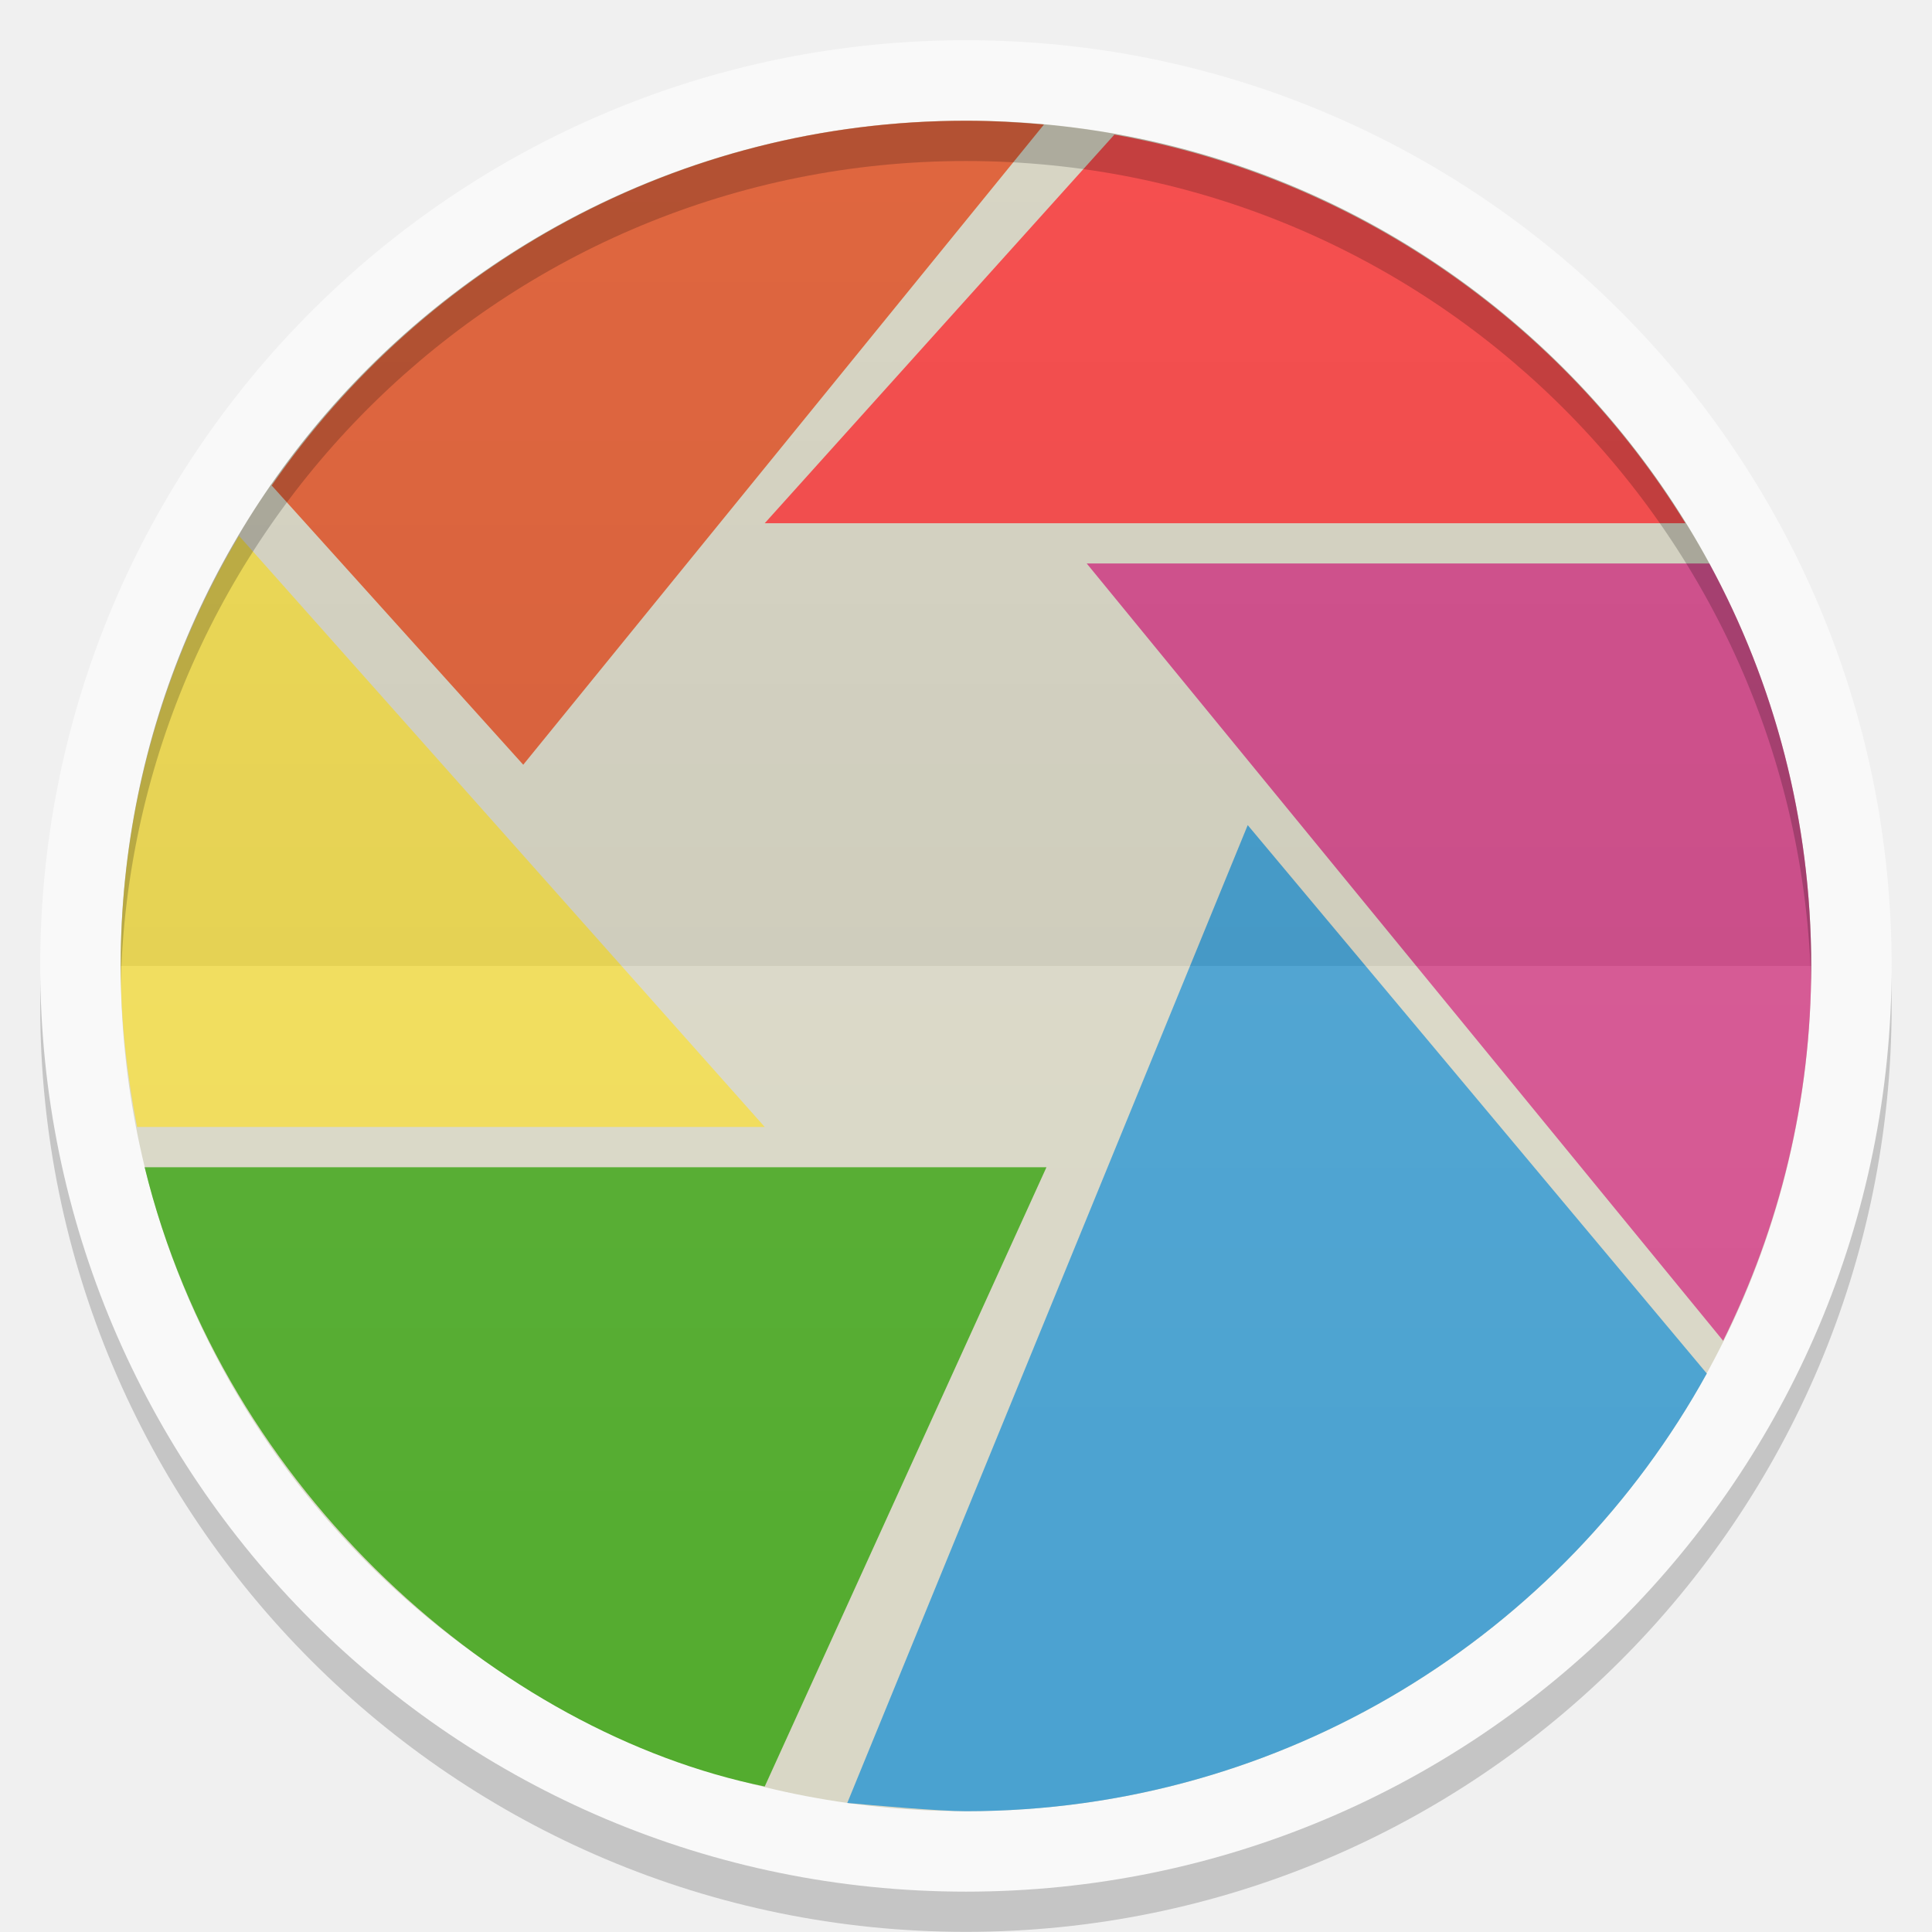
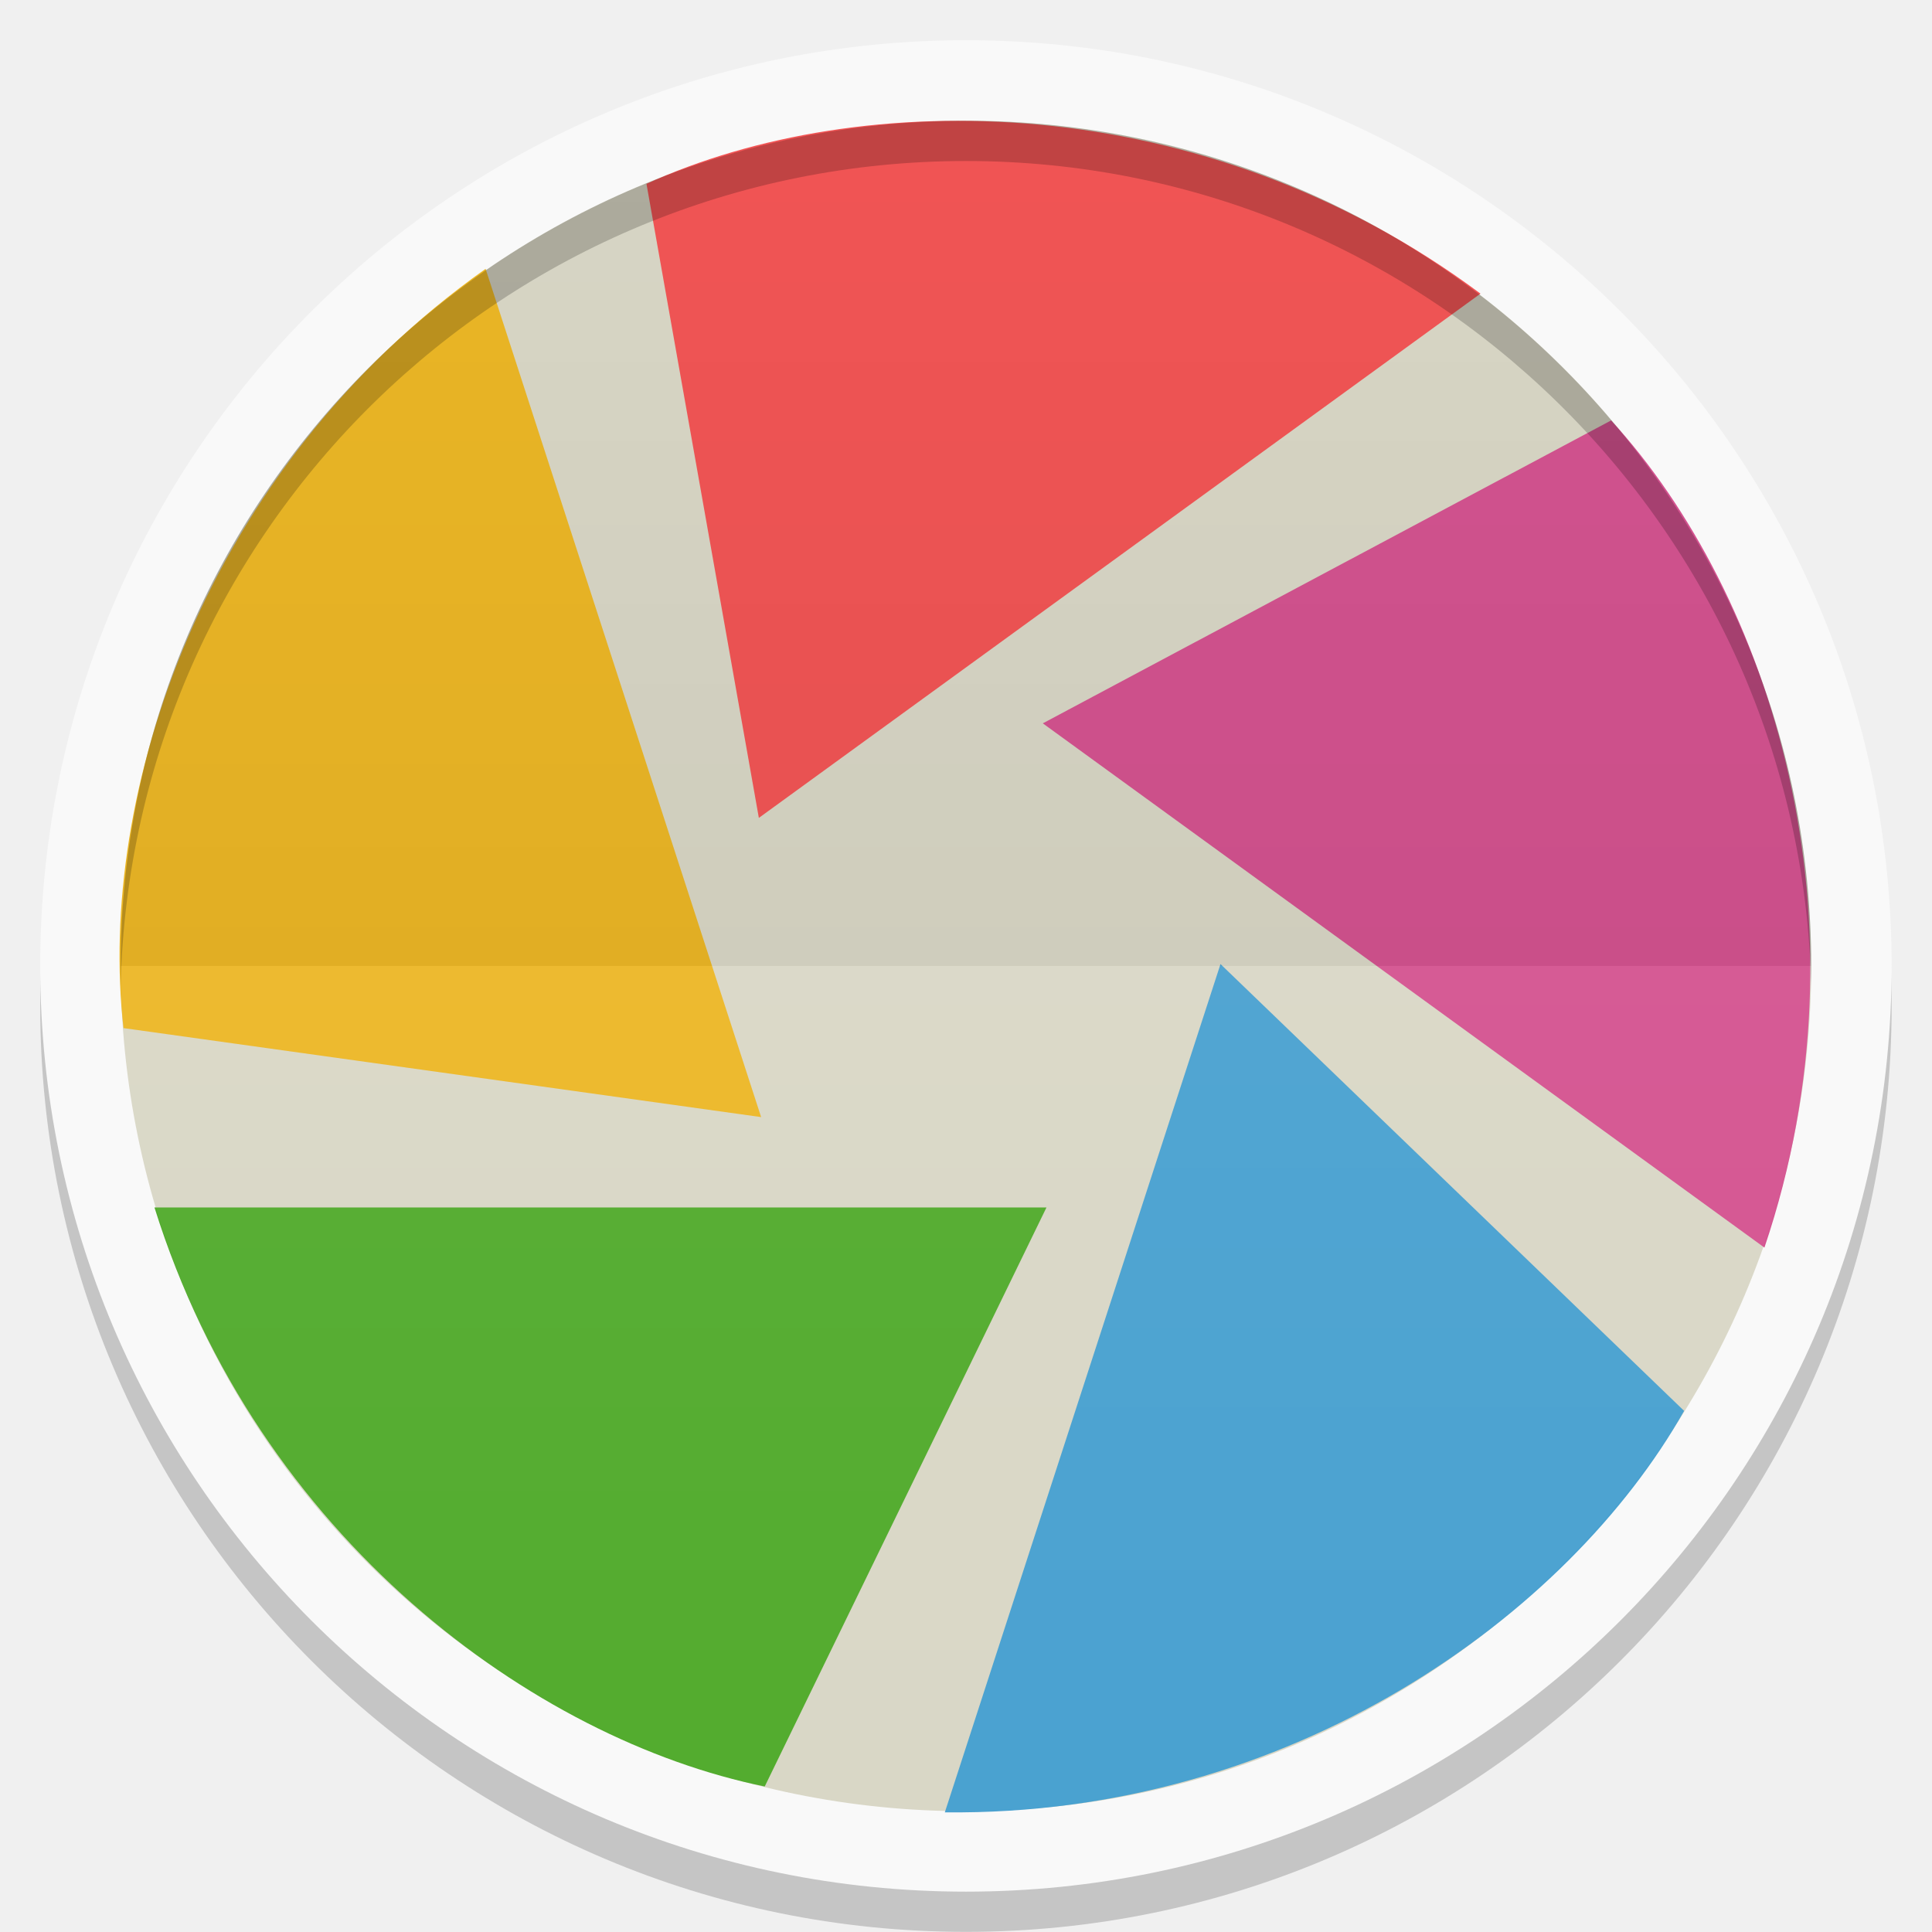
<svg xmlns="http://www.w3.org/2000/svg" xmlns:xlink="http://www.w3.org/1999/xlink" width="48" viewBox="0 0 13.547 13.547" height="48" id="svg2" version="1.1">
  <defs id="defs4">
    <linearGradient id="linearGradient3807">
      <stop style="stop-color:#000000;stop-opacity:1;" offset="0" id="stop3809" />
      <stop style="stop-color:#000000;stop-opacity:0;" offset="1" id="stop3811" />
    </linearGradient>
    <linearGradient id="linearGradient3794">
      <stop style="stop-color:#ffffff;stop-opacity:1;" offset="0" id="stop3796" />
      <stop style="stop-color:#ffffff;stop-opacity:0;" offset="1" id="stop3798" />
    </linearGradient>
    <linearGradient id="linearGradient4460">
      <stop offset="0" style="stop-color:#2d2d2d;stop-opacity:1;" id="stop7" />
      <stop offset="1" style="stop-color:#333333;stop-opacity:1;" id="stop9" />
    </linearGradient>
    <linearGradient id="linearGradient3824">
      <stop offset="0" style="stop-color:#2a94c8" id="stop12" />
      <stop offset=".519" style="stop-color:#e35472" id="stop14" />
      <stop offset="1" style="stop-color:#e68031" id="stop16" />
    </linearGradient>
    <linearGradient gradientTransform="matrix(1.09524,0,0,1.09524,-133.0018,-293.022)" xlink:href="#linearGradient4460" id="linearGradient3835" y1="279.096" y2="268.33" gradientUnits="userSpaceOnUse" x2="0" />
    <linearGradient xlink:href="#linearGradient3824" id="linearGradient3830" x1=".847" x2="12.7" gradientUnits="userSpaceOnUse" />
    <linearGradient xlink:href="#linearGradient4460" id="linearGradient3010" gradientUnits="userSpaceOnUse" gradientTransform="matrix(1.078933,0,0,1.078933,-130.9204,-288.5589)" y1="279.096" x2="0" y2="268.33" />
    <clipPath id="clipPath3813" clipPathUnits="userSpaceOnUse">
      <path id="path3815" d="M 92.311,355.545 L 479.511,355.545 L 479.511,68.185 L 92.311,68.185 L 92.311,355.545 z" />
    </clipPath>
    <clipPath id="clipPath3809" clipPathUnits="userSpaceOnUse">
      <path id="path3811" d="M 93.311,69.185 L 478.511,69.185 L 478.511,354.545 L 93.311,354.545 L 93.311,69.185 z" />
    </clipPath>
    <clipPath id="clipPath3805" clipPathUnits="userSpaceOnUse">
      <path id="path3807" d="M 93.311,354.545 L 478.511,354.545 L 478.511,69.185 L 93.311,69.185 L 93.311,354.545 z" />
    </clipPath>
    <clipPath id="clipPath3801" clipPathUnits="userSpaceOnUse">
      <path id="path3803" d="M 95.311,352.545 L 476.403,352.545 L 476.403,71.423 L 95.311,71.423 L 95.311,352.545 z" />
    </clipPath>
    <clipPath id="clipPath3797" clipPathUnits="userSpaceOnUse">
      <rect id="rect3799" style="fill:#fff" height="96" y="-0" x="-100" width="96" />
    </clipPath>
    <clipPath id="clipPath3793" clipPathUnits="userSpaceOnUse">
      <path id="path3795" d="M 54.1,12.5 12.9,54.7 C -2.7,70.3 23,69 32.3,74.9 36.6,77.7 18.5,81.3 22.2,85 c 3.6,3.7 21.7,7.1 25.3,10.7 3.6,3.7 -7.3,7.6 -3.7,11.3 3.5,3.7 11.9,0.2 13.4,8.6 1.1,6.2 15.4,3.1 21.8,-2.2 4,-3.4 -6.9,-3.4 -3.3,-7.1 9,-9.1 17,-4.1 20.3,-12.5 1.8,-4.5 -13.6,-7.7 -9.5,-10.6 9.8,-6.9 45.8,-10.4 29.2,-27 L 73,12.5 c -5.3,-5 -14,-5 -18.9,0 z m -9.9,64.7 c 0.9,0 30.8,4 19.3,7.1 -4.4,1.2 -24.6,-7.1 -19.3,-7.1 z m 57.2,16.6 c 0,2.1 16.3,3.3 15.4,-0.5 -1.3,-6.4 -13.6,-5.9 -15.4,0.5 z m -69.5,11.1 c 3.7,3.2 9.3,-0.7 11.1,-5.2 -3.6,-4.7 -16.9,0.3 -11.1,5.2 z m 67.5,-6.7 c -4.6,4.2 0.8,8.6 5.3,5.7 1.2,-0.8 -0.1,-4.7 -5.3,-5.7 z" />
    </clipPath>
    <clipPath id="clipPath3789" clipPathUnits="userSpaceOnUse">
      <rect id="rect3791" style="fill:#fff" height="84" rx="6" y="6" x="6" width="84" />
    </clipPath>
    <clipPath id="clipPath3785" clipPathUnits="userSpaceOnUse">
      <rect id="rect3787" style="fill:#fff;fill-rule:evenodd" height="20" rx="2" y="1" x="1" width="20" />
    </clipPath>
    <linearGradient xlink:href="#linearGradient3794" id="linearGradient3800" x1="28" y1="28" x2="42" y2="44" gradientUnits="userSpaceOnUse" />
    <linearGradient xlink:href="#linearGradient3807" id="linearGradient3813" x1="28" y1="28" x2="11" y2="7" gradientUnits="userSpaceOnUse" gradientTransform="scale(0.2822222,0.2822222)" />
    <linearGradient xlink:href="#linearGradient3794" id="linearGradient3817" gradientUnits="userSpaceOnUse" x1="28" y1="28" x2="42" y2="44" gradientTransform="matrix(0.2822222,0,0,0.2822222,-15.24,0)" />
    <linearGradient xlink:href="#linearGradient3807" id="linearGradient3024" gradientUnits="userSpaceOnUse" gradientTransform="matrix(0.2822222,0,0,0.2822222,-15.24,0)" x1="28" y1="28" x2="11" y2="7" />
    <linearGradient xlink:href="#linearGradient3807" id="linearGradient3818" gradientUnits="userSpaceOnUse" x1="25" y1="24" x2="25" y2="48" gradientTransform="matrix(0.2822222,0,0,0.2822222,14.67555,0)" />
    <radialGradient gradientUnits="userSpaceOnUse" r="24" fy="1028.362" fx="24" cy="1028.362" cx="24" id="radialGradient3839" xlink:href="#linearGradient3833" />
    <linearGradient y2="1028.362" x2="25" y1="1004.362" x1="25" gradientTransform="translate(0,24)" gradientUnits="userSpaceOnUse" id="linearGradient3814-8" xlink:href="#linearGradient3816" />
    <linearGradient gradientTransform="matrix(1,0,0,-1,0,2032.724)" y2="1028.362" x2="25" y1="1004.362" x1="25" gradientUnits="userSpaceOnUse" id="linearGradient3799" xlink:href="#linearGradient3789" />
    <linearGradient y2="1116.021" x2="535.501" y1="1357.267" x1="535.501" gradientUnits="userSpaceOnUse" id="linearGradient3853" xlink:href="#linearGradient4460-36" />
    <linearGradient gradientUnits="userSpaceOnUse" y2="1116.021" x2="535.501" y1="1357.267" x1="535.501" id="linearGradient3851" xlink:href="#linearGradient4460-36" />
    <linearGradient y2="267.598" x2="0" y1="279.088" gradientTransform="matrix(3.916346,0,0,3.916346,-416.9212,-49.09352)" gradientUnits="userSpaceOnUse" id="linearGradient3842" xlink:href="#linearGradient4460-36" />
    <linearGradient y2="267.598" x2="0" y1="279.088" gradientTransform="matrix(1.10528,0,0,1.10528,-134.2829,-295.7706)" gradientUnits="userSpaceOnUse" id="linearGradient3837" xlink:href="#linearGradient4460-36" />
    <clipPath clipPathUnits="userSpaceOnUse" id="clipPath6">
      <path style="fill:#fff;fill-rule:evenodd" d="M -670.14,51.863 L -114.616,405.003 L -257.111,510.326 L -514.221,-71.013 L -670.14,51.863 z" id="path8" />
    </clipPath>
    <linearGradient id="linearGradient4460-3">
      <stop offset="0" style="stop-color:#f9d7c6" id="stop11" />
      <stop offset="1" style="stop-color:#f9f9ff" id="stop13" />
    </linearGradient>
    <linearGradient gradientTransform="translate(0,1e-5)" xlink:href="#linearGradient4460-3" id="linearGradient4030" x1="3.387" gradientUnits="userSpaceOnUse" x2="10.16" />
    <linearGradient id="linearGradient4460-36">
      <stop offset="0" style="stop-color:#cb3223" id="stop17" />
      <stop offset="1" style="stop-color:#e16913" id="stop19" />
    </linearGradient>
    <linearGradient gradientTransform="matrix(1.10528,0,0,1.10528,-134.2829,-295.7706)" xlink:href="#linearGradient4460-36" id="linearGradient4075" y1="279.088" y2="267.598" gradientUnits="userSpaceOnUse" x2="0" />
    <linearGradient id="linearGradient3789">
      <stop id="stop3791" offset="0" style="stop-color:#000000;stop-opacity:1;" />
      <stop id="stop3793" offset="1" style="stop-color:#000000;stop-opacity:0;" />
    </linearGradient>
    <linearGradient id="linearGradient3816">
      <stop style="stop-color:#ffffff;stop-opacity:1;" offset="0" id="stop3818" />
      <stop style="stop-color:#ffffff;stop-opacity:0;" offset="1" id="stop3820" />
    </linearGradient>
    <linearGradient id="linearGradient3833">
      <stop id="stop3835" offset="0" style="stop-color:#000000;stop-opacity:1;" />
      <stop id="stop3837" offset="1" style="stop-color:#000000;stop-opacity:0;" />
    </linearGradient>
    <linearGradient xlink:href="#linearGradient3789" id="linearGradient3108" gradientUnits="userSpaceOnUse" gradientTransform="matrix(0.2822222,0,0,-0.2822222,25.96443,290.2267)" x1="25" y1="1004.362" x2="25" y2="1028.362" />
    <linearGradient xlink:href="#linearGradient3816" id="linearGradient3111" gradientUnits="userSpaceOnUse" gradientTransform="matrix(0.2822222,0,0,0.2822222,13.54667,-276.68)" x1="25" y1="1004.362" x2="25" y2="1028.362" />
    <linearGradient gradientTransform="matrix(1,0,0,-1,0,2056.724)" y2="1047.362" x2="24" y1="1028.362" x1="24" gradientUnits="userSpaceOnUse" id="linearGradient3985" xlink:href="#linearGradient3833-9" />
    <linearGradient gradientUnits="userSpaceOnUse" y2="1047.362" x2="24" y1="1028.362" x1="24" id="linearGradient3981" xlink:href="#linearGradient3816-1" />
    <linearGradient y2="48" x2="25" y1="24" x1="25" gradientTransform="translate(1.7289841e-6,1004.362)" gradientUnits="userSpaceOnUse" id="linearGradient3181" xlink:href="#linearGradient3794-3" />
    <linearGradient y2="48" x2="25" y1="24" x1="25" gradientTransform="matrix(-1,0,0,-1,48,1052.362)" gradientUnits="userSpaceOnUse" id="linearGradient3177" xlink:href="#linearGradient3807-0" />
    <linearGradient id="linearGradient3807-0">
      <stop style="stop-color:#000000;stop-opacity:1;" offset="0" id="stop3809-8" />
      <stop style="stop-color:#000000;stop-opacity:0;" offset="1" id="stop3811-3" />
    </linearGradient>
    <linearGradient id="linearGradient3794-3">
      <stop style="stop-color:#ffffff;stop-opacity:1;" offset="0" id="stop3796-8" />
      <stop style="stop-color:#ffffff;stop-opacity:0;" offset="1" id="stop3798-6" />
    </linearGradient>
    <linearGradient id="linearGradient4460-5">
      <stop offset="0" style="stop-color:#2d2d2d;stop-opacity:1;" id="stop7-9" />
      <stop offset="1" style="stop-color:#333333;stop-opacity:1;" id="stop9-2" />
    </linearGradient>
    <linearGradient id="linearGradient3824-5">
      <stop offset="0" style="stop-color:#2a94c8" id="stop12-3" />
      <stop offset=".519" style="stop-color:#e35472" id="stop14-3" />
      <stop offset="1" style="stop-color:#e68031" id="stop16-5" />
    </linearGradient>
    <linearGradient gradientTransform="matrix(1.09524,0,0,1.09524,-133.0018,-293.022)" xlink:href="#linearGradient4460-5" id="linearGradient3835-5" y1="279.096" y2="268.33" gradientUnits="userSpaceOnUse" x2="0" />
    <linearGradient xlink:href="#linearGradient3824-5" id="linearGradient3830-0" x1=".847" x2="12.7" gradientUnits="userSpaceOnUse" />
    <linearGradient xlink:href="#linearGradient4460-5" id="linearGradient3010-2" gradientUnits="userSpaceOnUse" gradientTransform="matrix(1.078933,0,0,1.078933,-130.9204,-288.5589)" y1="279.096" x2="0" y2="268.33" />
    <clipPath id="clipPath3813-6" clipPathUnits="userSpaceOnUse">
      <path id="path3815-6" d="M 92.311,355.545 L 479.511,355.545 L 479.511,68.185 L 92.311,68.185 L 92.311,355.545 z" />
    </clipPath>
    <clipPath id="clipPath3809-4" clipPathUnits="userSpaceOnUse">
      <path id="path3811-2" d="M 93.311,69.185 L 478.511,69.185 L 478.511,354.545 L 93.311,354.545 L 93.311,69.185 z" />
    </clipPath>
    <clipPath id="clipPath3805-9" clipPathUnits="userSpaceOnUse">
      <path id="path3807-0" d="M 93.311,354.545 L 478.511,354.545 L 478.511,69.185 L 93.311,69.185 L 93.311,354.545 z" />
    </clipPath>
    <clipPath id="clipPath3801-5" clipPathUnits="userSpaceOnUse">
      <path id="path3803-9" d="M 95.311,352.545 L 476.403,352.545 L 476.403,71.423 L 95.311,71.423 L 95.311,352.545 z" />
    </clipPath>
    <clipPath id="clipPath3797-1" clipPathUnits="userSpaceOnUse">
      <rect id="rect3799-3" style="fill:#fff" height="96" y="-0" x="-100" width="96" />
    </clipPath>
    <clipPath id="clipPath3793-6" clipPathUnits="userSpaceOnUse">
      <path id="path3795-8" d="M 54.1,12.5 12.9,54.7 C -2.7,70.3 23,69 32.3,74.9 36.6,77.7 18.5,81.3 22.2,85 c 3.6,3.7 21.7,7.1 25.3,10.7 3.6,3.7 -7.3,7.6 -3.7,11.3 3.5,3.7 11.9,0.2 13.4,8.6 1.1,6.2 15.4,3.1 21.8,-2.2 4,-3.4 -6.9,-3.4 -3.3,-7.1 9,-9.1 17,-4.1 20.3,-12.5 1.8,-4.5 -13.6,-7.7 -9.5,-10.6 9.8,-6.9 45.8,-10.4 29.2,-27 L 73,12.5 c -5.3,-5 -14,-5 -18.9,0 z m -9.9,64.7 c 0.9,0 30.8,4 19.3,7.1 -4.4,1.2 -24.6,-7.1 -19.3,-7.1 z m 57.2,16.6 c 0,2.1 16.3,3.3 15.4,-0.5 -1.3,-6.4 -13.6,-5.9 -15.4,0.5 z m -69.5,11.1 c 3.7,3.2 9.3,-0.7 11.1,-5.2 -3.6,-4.7 -16.9,0.3 -11.1,5.2 z m 67.5,-6.7 c -4.6,4.2 0.8,8.6 5.3,5.7 1.2,-0.8 -0.1,-4.7 -5.3,-5.7 z" />
    </clipPath>
    <clipPath id="clipPath3789-1" clipPathUnits="userSpaceOnUse">
      <rect id="rect3791-8" style="fill:#fff" height="84" rx="6" y="6" x="6" width="84" />
    </clipPath>
    <clipPath id="clipPath3785-8" clipPathUnits="userSpaceOnUse">
      <rect id="rect3787-3" style="fill:#fff;fill-rule:evenodd" height="20" rx="2" y="1" x="1" width="20" />
    </clipPath>
    <linearGradient xlink:href="#linearGradient3794-3" id="linearGradient3800-5" x1="28" y1="28" x2="42" y2="44" gradientUnits="userSpaceOnUse" />
    <linearGradient xlink:href="#linearGradient3807-0" id="linearGradient3813-7" x1="28" y1="28" x2="11" y2="7" gradientUnits="userSpaceOnUse" gradientTransform="scale(0.2822222,0.2822222)" />
    <linearGradient xlink:href="#linearGradient3794-3" id="linearGradient3817-7" gradientUnits="userSpaceOnUse" x1="28" y1="28" x2="42" y2="44" gradientTransform="matrix(0.2822222,0,0,0.2822222,-15.24,0)" />
    <linearGradient xlink:href="#linearGradient3807-0" id="linearGradient3024-4" gradientUnits="userSpaceOnUse" gradientTransform="matrix(0.2822222,0,0,0.2822222,-15.24,0)" x1="28" y1="28" x2="11" y2="7" />
    <linearGradient xlink:href="#linearGradient3807-0" id="linearGradient3809-9" x1="25" y1="24" x2="25" y2="48" gradientUnits="userSpaceOnUse" gradientTransform="matrix(-0.2822222,0,0,-0.2822222,13.54667,13.54667)" />
    <linearGradient xlink:href="#linearGradient3794-3" id="linearGradient3814-3" gradientUnits="userSpaceOnUse" x1="25" y1="24" x2="25" y2="48" gradientTransform="matrix(0.2822222,0,0,0.2822222,5e-7,-6.3e-6)" />
    <linearGradient xlink:href="#linearGradient3807-0" id="linearGradient3818-7" gradientUnits="userSpaceOnUse" x1="25" y1="24" x2="25" y2="48" gradientTransform="matrix(0.2822222,0,0,0.2822222,14.67555,0)" />
    <radialGradient gradientUnits="userSpaceOnUse" r="24" fy="1028.362" fx="24" cy="1028.362" cx="24" id="radialGradient3839-7" xlink:href="#linearGradient3833-9" />
    <linearGradient y2="1028.362" x2="25" y1="1004.362" x1="25" gradientTransform="translate(0,24)" gradientUnits="userSpaceOnUse" id="linearGradient3814-8-7" xlink:href="#linearGradient3816-1" />
    <linearGradient gradientTransform="matrix(1,0,0,-1,0,2032.724)" y2="1028.362" x2="25" y1="1004.362" x1="25" gradientUnits="userSpaceOnUse" id="linearGradient3799-2" xlink:href="#linearGradient3789-3" />
    <linearGradient y2="1116.021" x2="535.501" y1="1357.267" x1="535.501" gradientUnits="userSpaceOnUse" id="linearGradient3853-4" xlink:href="#linearGradient4460-36-4" />
    <linearGradient gradientUnits="userSpaceOnUse" y2="1116.021" x2="535.501" y1="1357.267" x1="535.501" id="linearGradient3851-1" xlink:href="#linearGradient4460-36-4" />
    <linearGradient y2="267.598" x2="0" y1="279.088" gradientTransform="matrix(3.916346,0,0,3.916346,-416.9212,-49.09352)" gradientUnits="userSpaceOnUse" id="linearGradient3842-3" xlink:href="#linearGradient4460-36-4" />
    <linearGradient y2="267.598" x2="0" y1="279.088" gradientTransform="matrix(1.10528,0,0,1.10528,-134.2829,-295.7706)" gradientUnits="userSpaceOnUse" id="linearGradient3837-8" xlink:href="#linearGradient4460-36-4" />
    <clipPath clipPathUnits="userSpaceOnUse" id="clipPath6-2">
      <path style="fill:#fff;fill-rule:evenodd" d="M -670.14,51.863 L -114.616,405.003 L -257.111,510.326 L -514.221,-71.013 L -670.14,51.863 z" id="path8-8" />
    </clipPath>
    <linearGradient id="linearGradient4460-3-4">
      <stop offset="0" style="stop-color:#f9d7c6" id="stop11-6" />
      <stop offset="1" style="stop-color:#f9f9ff" id="stop13-4" />
    </linearGradient>
    <linearGradient gradientTransform="translate(0,1e-5)" xlink:href="#linearGradient4460-3-4" id="linearGradient4030-0" x1="3.387" gradientUnits="userSpaceOnUse" x2="10.16" />
    <linearGradient id="linearGradient4460-36-4">
      <stop offset="0" style="stop-color:#cb3223" id="stop17-2" />
      <stop offset="1" style="stop-color:#e16913" id="stop19-5" />
    </linearGradient>
    <linearGradient gradientTransform="matrix(1.10528,0,0,1.10528,-134.2829,-295.7706)" xlink:href="#linearGradient4460-36-4" id="linearGradient4075-2" y1="279.088" y2="267.598" gradientUnits="userSpaceOnUse" x2="0" />
    <linearGradient id="linearGradient3789-3">
      <stop id="stop3791-1" offset="0" style="stop-color:#000000;stop-opacity:1;" />
      <stop id="stop3793-3" offset="1" style="stop-color:#000000;stop-opacity:0;" />
    </linearGradient>
    <linearGradient id="linearGradient3816-1">
      <stop style="stop-color:#ffffff;stop-opacity:1;" offset="0" id="stop3818-9" />
      <stop style="stop-color:#ffffff;stop-opacity:0;" offset="1" id="stop3820-0" />
    </linearGradient>
    <linearGradient id="linearGradient3833-9">
      <stop id="stop3835-9" offset="0" style="stop-color:#000000;stop-opacity:1;" />
      <stop id="stop3837-0" offset="1" style="stop-color:#000000;stop-opacity:0;" />
    </linearGradient>
    <linearGradient xlink:href="#linearGradient3789-3" id="linearGradient3108-0" gradientUnits="userSpaceOnUse" gradientTransform="matrix(0.2822222,0,0,-0.2822222,25.96443,290.2267)" x1="25" y1="1004.362" x2="25" y2="1028.362" />
    <linearGradient xlink:href="#linearGradient3816-1" id="linearGradient3111-7" gradientUnits="userSpaceOnUse" gradientTransform="matrix(0.2822222,0,0,0.2822222,13.54667,-276.68)" x1="25" y1="1004.362" x2="25" y2="1028.362" />
    <radialGradient gradientUnits="userSpaceOnUse" r="24" fy="1028.362" fx="24" cy="1028.362" cx="24" id="radialGradient3839-0" xlink:href="#linearGradient3833-4" />
    <linearGradient y2="1028.362" x2="25" y1="1004.362" x1="25" gradientTransform="translate(86,24)" gradientUnits="userSpaceOnUse" id="linearGradient3814-0" xlink:href="#linearGradient3816-5" />
    <linearGradient gradientTransform="matrix(1,0,0,-1,86,2032.724)" y2="1028.362" x2="25" y1="1004.362" x1="25" gradientUnits="userSpaceOnUse" id="linearGradient3799-27" xlink:href="#linearGradient3789-0" />
    <linearGradient y2="1116.021" x2="535.501" y1="1357.267" x1="535.501" gradientUnits="userSpaceOnUse" id="linearGradient3853-8" xlink:href="#linearGradient4460-8" />
    <linearGradient gradientUnits="userSpaceOnUse" y2="1116.021" x2="535.501" y1="1357.267" x1="535.501" id="linearGradient3851-0" xlink:href="#linearGradient4460-8" />
    <linearGradient y2="267.598" x2="0" y1="279.088" gradientTransform="matrix(3.916346,0,0,3.916346,-416.9212,-49.09352)" gradientUnits="userSpaceOnUse" id="linearGradient3842-36" xlink:href="#linearGradient4460-8" />
    <linearGradient y2="267.598" x2="0" y1="279.088" gradientTransform="matrix(1.10528,0,0,1.10528,-134.2829,-295.7706)" gradientUnits="userSpaceOnUse" id="linearGradient3837-3" xlink:href="#linearGradient4460-8" />
    <clipPath clipPathUnits="userSpaceOnUse" id="clipPath6-4">
      <path style="fill:#fff;fill-rule:evenodd" d="M -670.14,51.863 L -114.616,405.003 L -257.111,510.326 L -514.221,-71.013 L -670.14,51.863 z" id="path8-3" />
    </clipPath>
    <linearGradient id="linearGradient4460-3-7">
      <stop offset="0" style="stop-color:#f9d7c6" id="stop11-7" />
      <stop offset="1" style="stop-color:#f9f9ff" id="stop13-8" />
    </linearGradient>
    <linearGradient gradientTransform="translate(0,1e-5)" xlink:href="#linearGradient4460-3-7" id="linearGradient4030-1" x1="3.387" gradientUnits="userSpaceOnUse" x2="10.16" />
    <linearGradient id="linearGradient4460-8">
      <stop offset="0" style="stop-color:#cb3223" id="stop17-1" />
      <stop offset="1" style="stop-color:#e16913" id="stop19-6" />
    </linearGradient>
    <linearGradient gradientTransform="matrix(1.10528,0,0,1.10528,-134.2829,-295.7706)" xlink:href="#linearGradient4460-8" id="linearGradient4075-4" y1="279.088" y2="267.598" gradientUnits="userSpaceOnUse" x2="0" />
    <linearGradient id="linearGradient3789-0">
      <stop id="stop3791-0" offset="0" style="stop-color:#000000;stop-opacity:1;" />
      <stop id="stop3793-5" offset="1" style="stop-color:#000000;stop-opacity:0;" />
    </linearGradient>
    <linearGradient id="linearGradient3816-5">
      <stop style="stop-color:#ffffff;stop-opacity:1;" offset="0" id="stop3818-0" />
      <stop style="stop-color:#ffffff;stop-opacity:0;" offset="1" id="stop3820-8" />
    </linearGradient>
    <linearGradient id="linearGradient3833-4">
      <stop id="stop3835-95" offset="0" style="stop-color:#000000;stop-opacity:1;" />
      <stop id="stop3837-2" offset="1" style="stop-color:#000000;stop-opacity:0;" />
    </linearGradient>
    <linearGradient id="linearGradient3794-2">
      <stop style="stop-color:#ffffff;stop-opacity:1;" offset="0" id="stop3796-5" />
      <stop style="stop-color:#ffffff;stop-opacity:0;" offset="1" id="stop3798-4" />
    </linearGradient>
    <linearGradient id="linearGradient3807-2">
      <stop style="stop-color:#000000;stop-opacity:1;" offset="0" id="stop3809-9" />
      <stop style="stop-color:#000000;stop-opacity:0;" offset="1" id="stop3811-1" />
    </linearGradient>
    <linearGradient xlink:href="#linearGradient3794-2-5" id="linearGradient3814-4-2" gradientUnits="userSpaceOnUse" x1="25" y1="24" x2="25" y2="48" gradientTransform="matrix(0.2822222,0,0,0.2822222,6.7399158e-7,-6.3183333e-6)" />
    <linearGradient id="linearGradient3794-2-5">
      <stop style="stop-color:#ffffff;stop-opacity:1;" offset="0" id="stop3796-5-9" />
      <stop style="stop-color:#ffffff;stop-opacity:0;" offset="1" id="stop3798-4-5" />
    </linearGradient>
    <linearGradient xlink:href="#linearGradient3807-2-1" id="linearGradient3809-1-5" x1="25" y1="24" x2="25" y2="48" gradientUnits="userSpaceOnUse" gradientTransform="matrix(-0.2822222,0,0,-0.2822222,13.54666,13.54667)" />
    <linearGradient id="linearGradient3807-2-1">
      <stop style="stop-color:#000000;stop-opacity:1;" offset="0" id="stop3809-9-5" />
      <stop style="stop-color:#000000;stop-opacity:0;" offset="1" id="stop3811-1-9" />
    </linearGradient>
    <linearGradient y2="267.598" x2="0" y1="279.088" gradientTransform="matrix(1.105311,0,0,1.105311,-134.287,-295.7793)" gradientUnits="userSpaceOnUse" id="linearGradient3823" xlink:href="#linearGradient4460-6" />
    <linearGradient x2="0" gradientUnits="userSpaceOnUse" y2="267.598" y1="279.088" id="linearGradient4075-3" xlink:href="#linearGradient4460-6" gradientTransform="matrix(1.10528,0,0,1.10528,-134.2829,-295.7706)" />
    <linearGradient id="linearGradient4460-6">
      <stop id="stop17-5" style="stop-color:#cb3223" offset="0" />
      <stop id="stop19-4" style="stop-color:#e16913" offset="1" />
    </linearGradient>
    <linearGradient x2="10.16" gradientUnits="userSpaceOnUse" x1="3.387" id="linearGradient4030-8" xlink:href="#linearGradient4460-3-9" gradientTransform="translate(0 .00001)" />
    <linearGradient id="linearGradient4460-3-9">
      <stop id="stop11-8" style="stop-color:#f9d7c6" offset="0" />
      <stop id="stop13-2" style="stop-color:#f9f9ff" offset="1" />
    </linearGradient>
    <clipPath id="clipPath6-26" clipPathUnits="userSpaceOnUse">
      <path id="path8-85" d="M -670.14,51.863 L -114.616,405.003 L -257.111,510.326 L -514.221,-71.013 L -670.14,51.863 z" style="fill:#fff;fill-rule:evenodd" />
    </clipPath>
    <linearGradient xlink:href="#linearGradient4460-6" id="linearGradient3207" gradientUnits="userSpaceOnUse" gradientTransform="matrix(1.105311,0,0,1.105311,-148.8402,-296.4321)" y1="279.088" x2="0" y2="267.598" />
    <linearGradient x2="0" gradientUnits="userSpaceOnUse" y2="268.33" y1="279.096" id="linearGradient4451" xlink:href="#linearGradient4460-0" gradientTransform="matrix(1.10525,0,0,1.10525,-134.4411,-295.9242)" />
    <linearGradient id="linearGradient4460-0">
      <stop id="stop3187" style="stop-color:#383838" offset="0" />
      <stop id="stop3189" style="stop-color:#707070" offset="1" />
    </linearGradient>
  </defs>
  <g id="layer3" style="display:inline">
    <rect width="12.982" x="0.282" y="0.564" rx="6.491" height="12.982" style="opacity:0.18;fill:#000000;fill-opacity:1;fill-rule:evenodd;display:inline" id="rect3026" />
    <rect id="rect22" style="fill:#f9f9f9;fill-opacity:1;fill-rule:evenodd;display:inline" height="12.982" rx="6.491" y="0.282" x="0.282" width="12.982" />
  </g>
  <g id="layer4" style="display:inline">
    <path id="path3021" style="fill:#d9d7c6;fill-opacity:1" d="m 12.7,6.773 c 0,-3.273 -2.653,-5.927 -5.927,-5.927 -3.273,0 -5.927,2.654 -5.927,5.927 0,3.273 2.653,5.927 5.927,5.927 3.273,0 5.927,-2.653 5.927,-5.927 z" />
  </g>
  <g id="layer1" style="display:inline">
    <g id="Layer_1_1_" transform="matrix(0.02315104,0,0,0.02315104,0.8542602,0.8482884)" />
-     <path style="fill:#f75050;fill-opacity:1;stroke:none" d="M 27.688 3.344 L 19 13 L 41.875 13 C 38.795 8.005 33.68 4.41 27.688 3.344 z " transform="scale(0.2822222,0.2822222)" id="path3578" />
-     <path style="fill:#e16740;stroke:none;stroke-width:1px;stroke-linecap:butt;stroke-linejoin:miter;stroke-opacity:1;fill-opacity:1" d="M 24 3 C 16.84 3 10.541 6.591 6.75 12.062 L 13 19 L 25.938 3.094 C 25.302 3.036 24.65 3 24 3 z " transform="scale(0.2822222,0.2822222)" id="path4375" />
-     <path style="fill:#f0dc58;stroke:none;stroke-width:1px;stroke-linecap:butt;stroke-linejoin:miter;stroke-opacity:1;fill-opacity:1" d="M 5.938 13.312 C 4.079 16.446 3 20.093 3 24 C 3 25.373 3.155 26.7 3.406 28 L 19 28 L 5.938 13.312 z " transform="scale(0.2822222,0.2822222)" id="path4377" />
-     <path style="fill:#52ab2d;fill-opacity:1;stroke:none" d="M 3.594,29 C 5.571,37.091 12.431,43.05 19,44.386 L 26,29 z" transform="scale(0.2822222,0.2822222)" id="path4379" />
-     <path style="fill:#49a1d0;fill-opacity:1;stroke:none" d="M 31,20.5 21.051,44.795 C 21.697,44.855 23.339,45 24,45 31.924,45 38.831,40.605 42.406,34.125 z" transform="scale(0.2822222,0.2822222)" id="path4381" />
-     <path style="fill:#d45390;fill-opacity:1;stroke:none" d="M 27 14 L 42.812 33.312 C 44.206 30.504 45 27.348 45 24 C 45 20.376 44.085 16.976 42.469 14 L 27 14 z " transform="scale(0.2822222,0.2822222)" id="path4383" />
+     <path style="fill:#52ab2d;fill-opacity:1;stroke:none" d="M 3.838,30 C 6.404,38.213 13.276,43.222 19,44.386 L 26,30 z" id="path4379" transform="scale(0.2822222,0.2822222)" />
+     <path id="use3191" d="M 3.405,1.885 C 1.424,3.29 0.679,5.571 0.866,7.209 L 5.337,7.833 z" style="fill:#ecb726;fill-opacity:1;stroke:none" />
+     <path id="use3193" d="m 6.625,12.708 c 2.428,0.027 4.372,-1.38 5.184,-2.815 L 8.558,6.76 z" style="fill:#49a1d0;fill-opacity:1;stroke:none" />
+     <path id="use3195" d="M 10.381,2.059 C 8.433,0.609 6.033,0.606 4.533,1.289 l 0.788,4.446 z" style="fill:#f25555;fill-opacity:1;stroke:none" />
+     <path id="use3197" d="M 12.372,8.748 C 13.149,6.447 12.411,4.163 11.297,2.948 L 7.312,5.072 z" style="fill:#d45390;fill-opacity:1;stroke:none" />
  </g>
  <g id="layer2" style="display:inline">
    <path style="opacity:0.2;fill:#000000;fill-opacity:1;display:inline" d="m 6.773,0.847 c -3.273,0 -5.927,2.653 -5.927,5.927 0,0.047 -0.001,0.095 0,0.141 0.074,-3.209 2.7,-5.786 5.927,-5.786 3.226,0 5.852,2.577 5.927,5.786 0.001,-0.046 0,-0.094 0,-0.141 0,-3.273 -2.654,-5.927 -5.927,-5.927 z" id="path3121" />
    <path id="path3812" d="M 0.847,6.773 C 0.847,10.047 3.5,12.7 6.773,12.7 c 3.273,0 5.927,-2.653 5.927,-5.927 l -11.853,0 z" style="opacity:0.05;fill:url(#linearGradient3814-4-2);fill-opacity:1;stroke:none;display:inline" />
    <path style="opacity:0.05;fill:url(#linearGradient3809-1-5);fill-opacity:1;stroke:none;display:inline" d="m 12.7,6.773 c 0,-3.273 -2.653,-5.927 -5.927,-5.927 -3.273,0 -5.927,2.653 -5.927,5.927 l 11.853,0 z" id="rect3796" />
  </g>
</svg>
